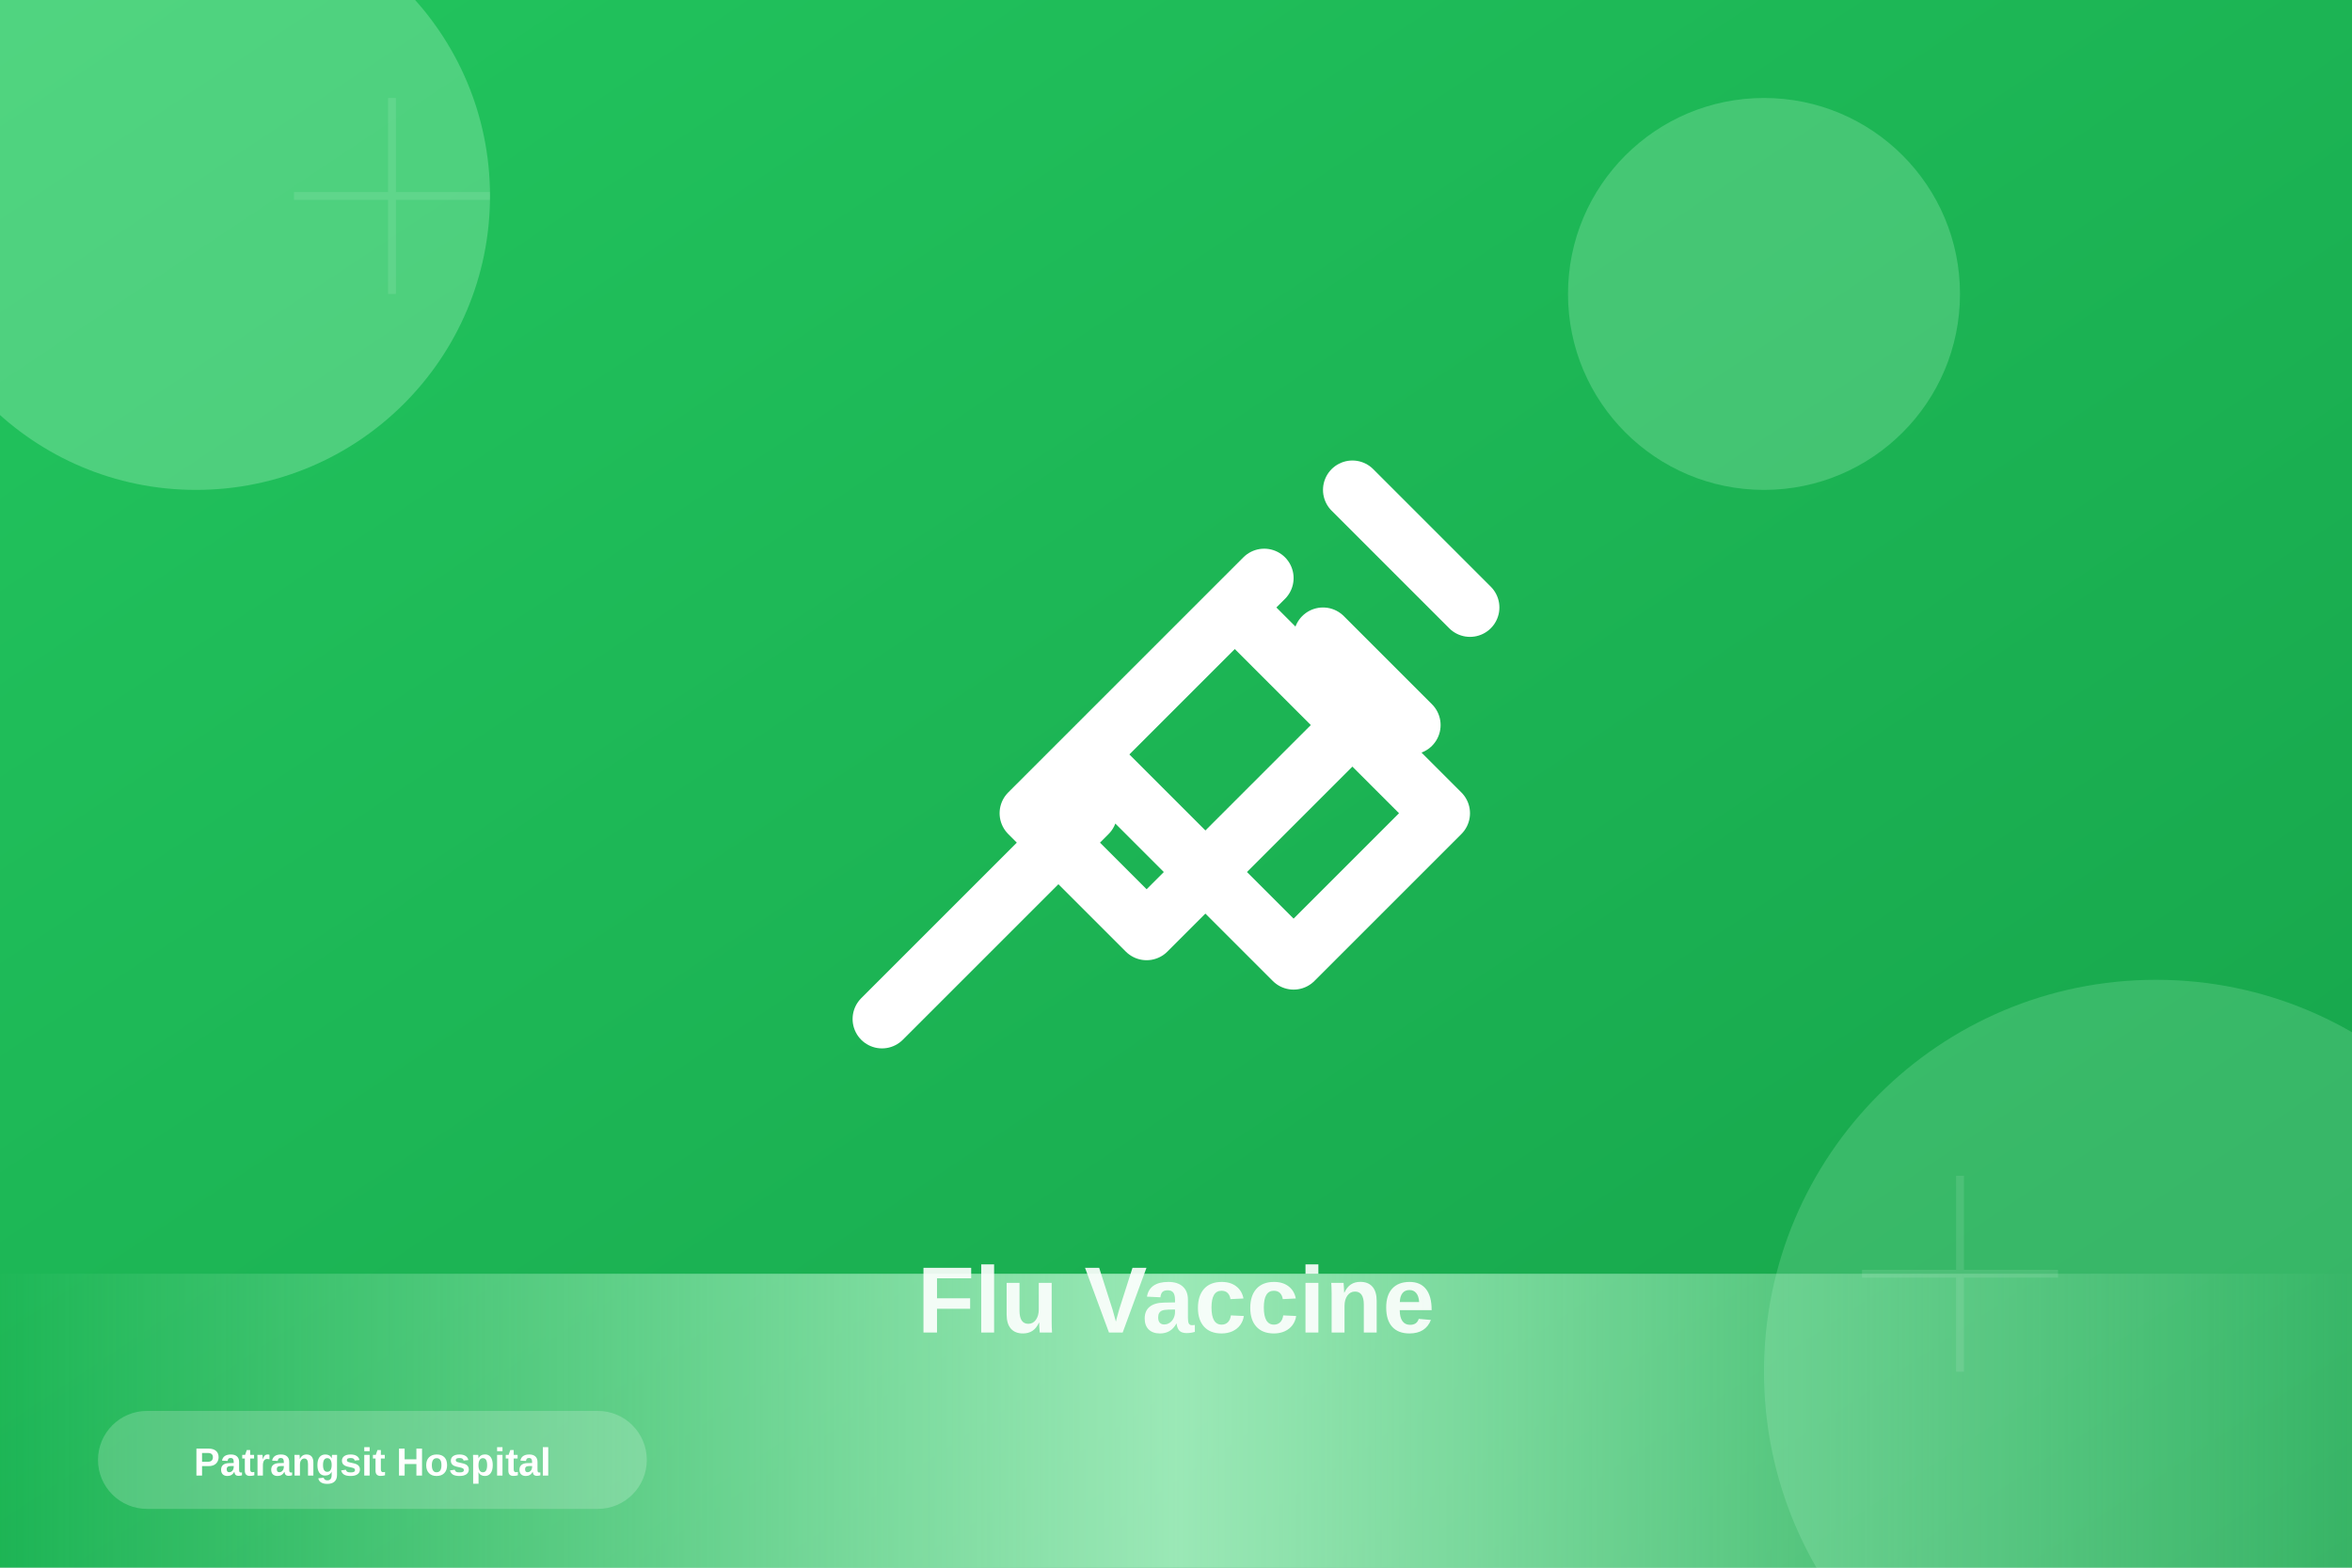
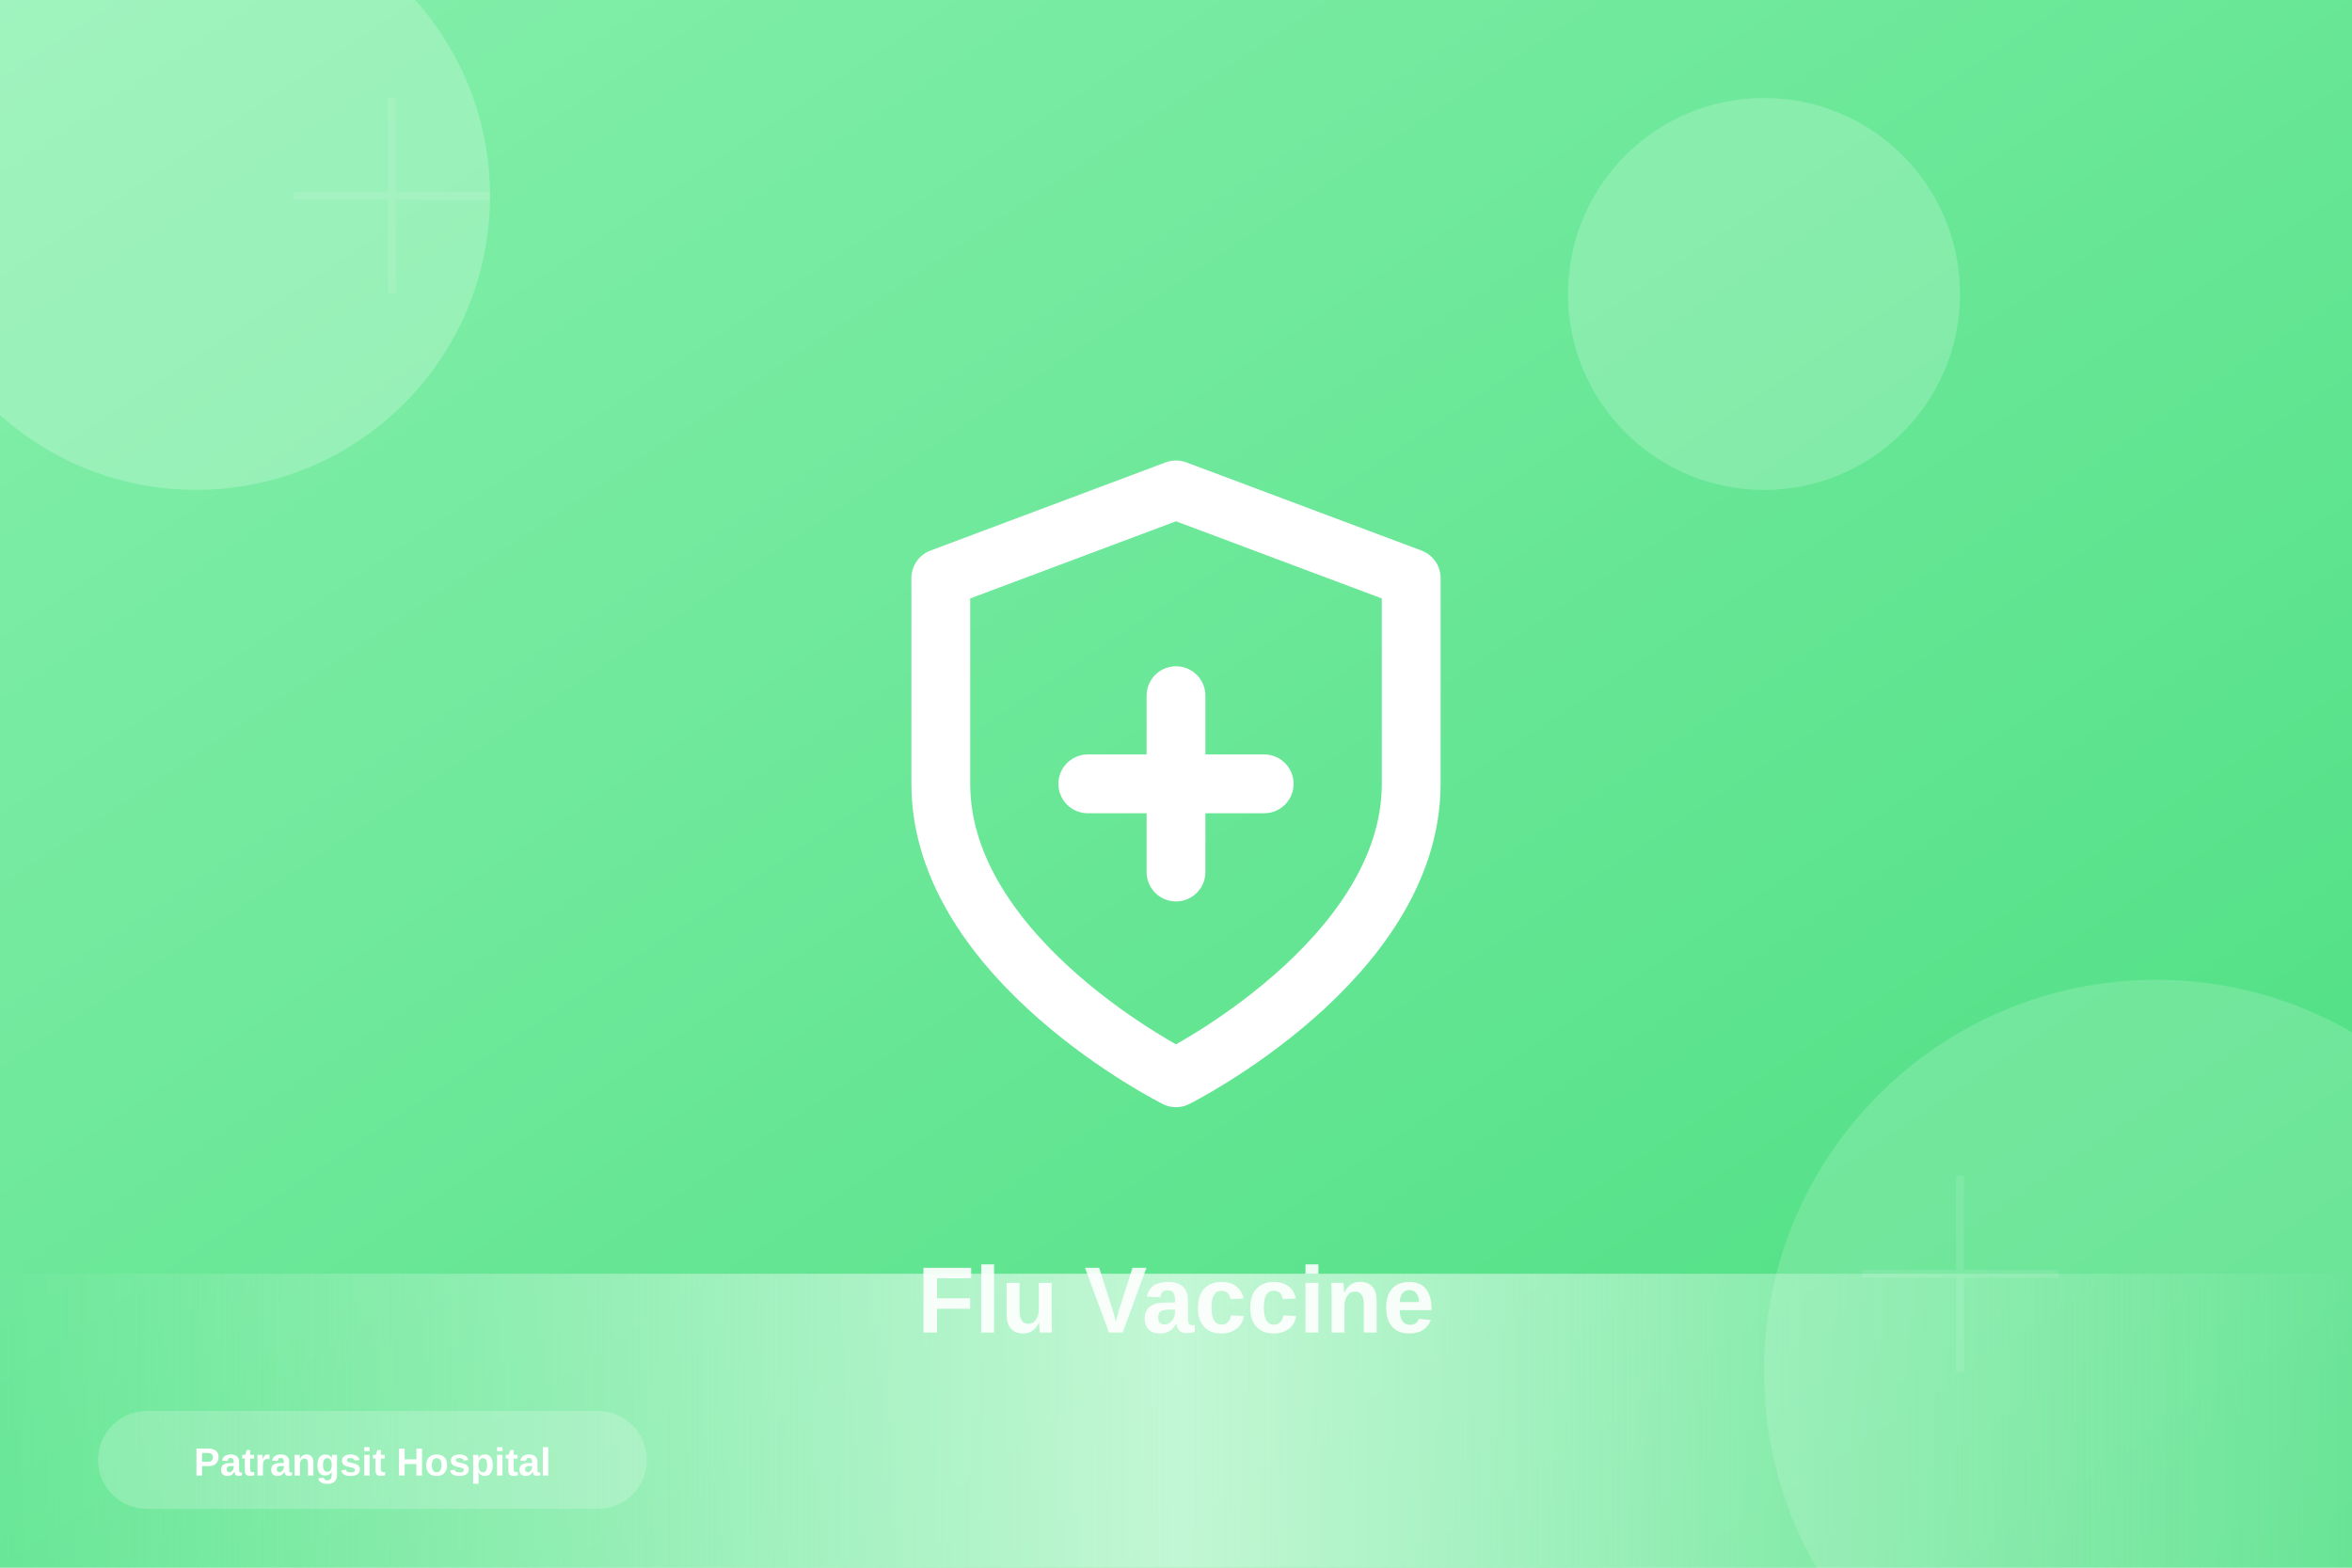
<svg xmlns="http://www.w3.org/2000/svg" width="1200" height="800" viewBox="0 0 1200 800">
  <defs>
    <linearGradient id="grad-flu-vaccine" x1="0%" y1="0%" x2="100%" y2="100%">
-       <stop offset="0%" style="stop-color:#22c55e;stop-opacity:1" />
-       <stop offset="100%" style="stop-color:#16a34a;stop-opacity:1" />
+       <stop offset="0%" style="stop-color:#86efac;stop-opacity:1" />
+       <stop offset="100%" style="stop-color:#4ade80;stop-opacity:1" />
    </linearGradient>
    <linearGradient id="accent-flu-vaccine" x1="0%" y1="0%" x2="100%" y2="0%">
-       <stop offset="0%" style="stop-color:#bbf7d0;stop-opacity:0" />
-       <stop offset="50%" style="stop-color:#bbf7d0;stop-opacity:0.8" />
-       <stop offset="100%" style="stop-color:#bbf7d0;stop-opacity:0" />
+       <stop offset="0%" style="stop-color:#dcfce7;stop-opacity:0" />
+       <stop offset="50%" style="stop-color:#dcfce7;stop-opacity:0.8" />
+       <stop offset="100%" style="stop-color:#dcfce7;stop-opacity:0" />
    </linearGradient>
  </defs>
  <rect width="1200" height="800" fill="url(#grad-flu-vaccine)" />
-   <circle cx="100" cy="100" r="150" fill="#bbf7d0" opacity="0.3" />
-   <circle cx="1100" cy="700" r="200" fill="#bbf7d0" opacity="0.2" />
-   <circle cx="900" cy="150" r="100" fill="#bbf7d0" opacity="0.25" />
+   <circle cx="100" cy="100" r="150" fill="#dcfce7" opacity="0.3" />
+   <circle cx="1100" cy="700" r="200" fill="#dcfce7" opacity="0.2" />
+   <circle cx="900" cy="150" r="100" fill="#dcfce7" opacity="0.25" />
  <rect x="0" y="650" width="1200" height="150" fill="url(#accent-flu-vaccine)" />
  <g transform="translate(600, 400) scale(15)">
    <g transform="translate(-12, -12)" stroke="white" stroke-width="2" fill="none" stroke-linecap="round" stroke-linejoin="round">
-       <path d="M18 2l4 4 M17 7l3 3 M19 9l-8 8-4-4 8-8 M9 13l-7 7 M14 6l7 7-5 5-7-7 5-5z" />
+       <path d="M12 22s8-4 8-10V5l-8-3-8 3v7c0 6 8 10 8 10z M9 12h6 M12 9v6" />
    </g>
  </g>
  <g opacity="0.1">
    <path d="M 200 50 L 200 150 M 150 100 L 250 100" stroke="white" stroke-width="4" />
    <path d="M 1000 600 L 1000 700 M 950 650 L 1050 650" stroke="white" stroke-width="4" />
  </g>
  <text x="600" y="680" font-family="Arial, sans-serif" font-size="48" font-weight="bold" fill="white" text-anchor="middle" opacity="0.9">
    Flu Vaccine
  </text>
  <g transform="translate(50, 720)">
    <rect x="0" y="0" width="280" height="50" rx="25" fill="white" opacity="0.2" />
    <text x="140" y="33" font-family="Arial, sans-serif" font-size="20" font-weight="600" fill="white" text-anchor="middle">
      Patrangsit Hospital
    </text>
  </g>
</svg>
